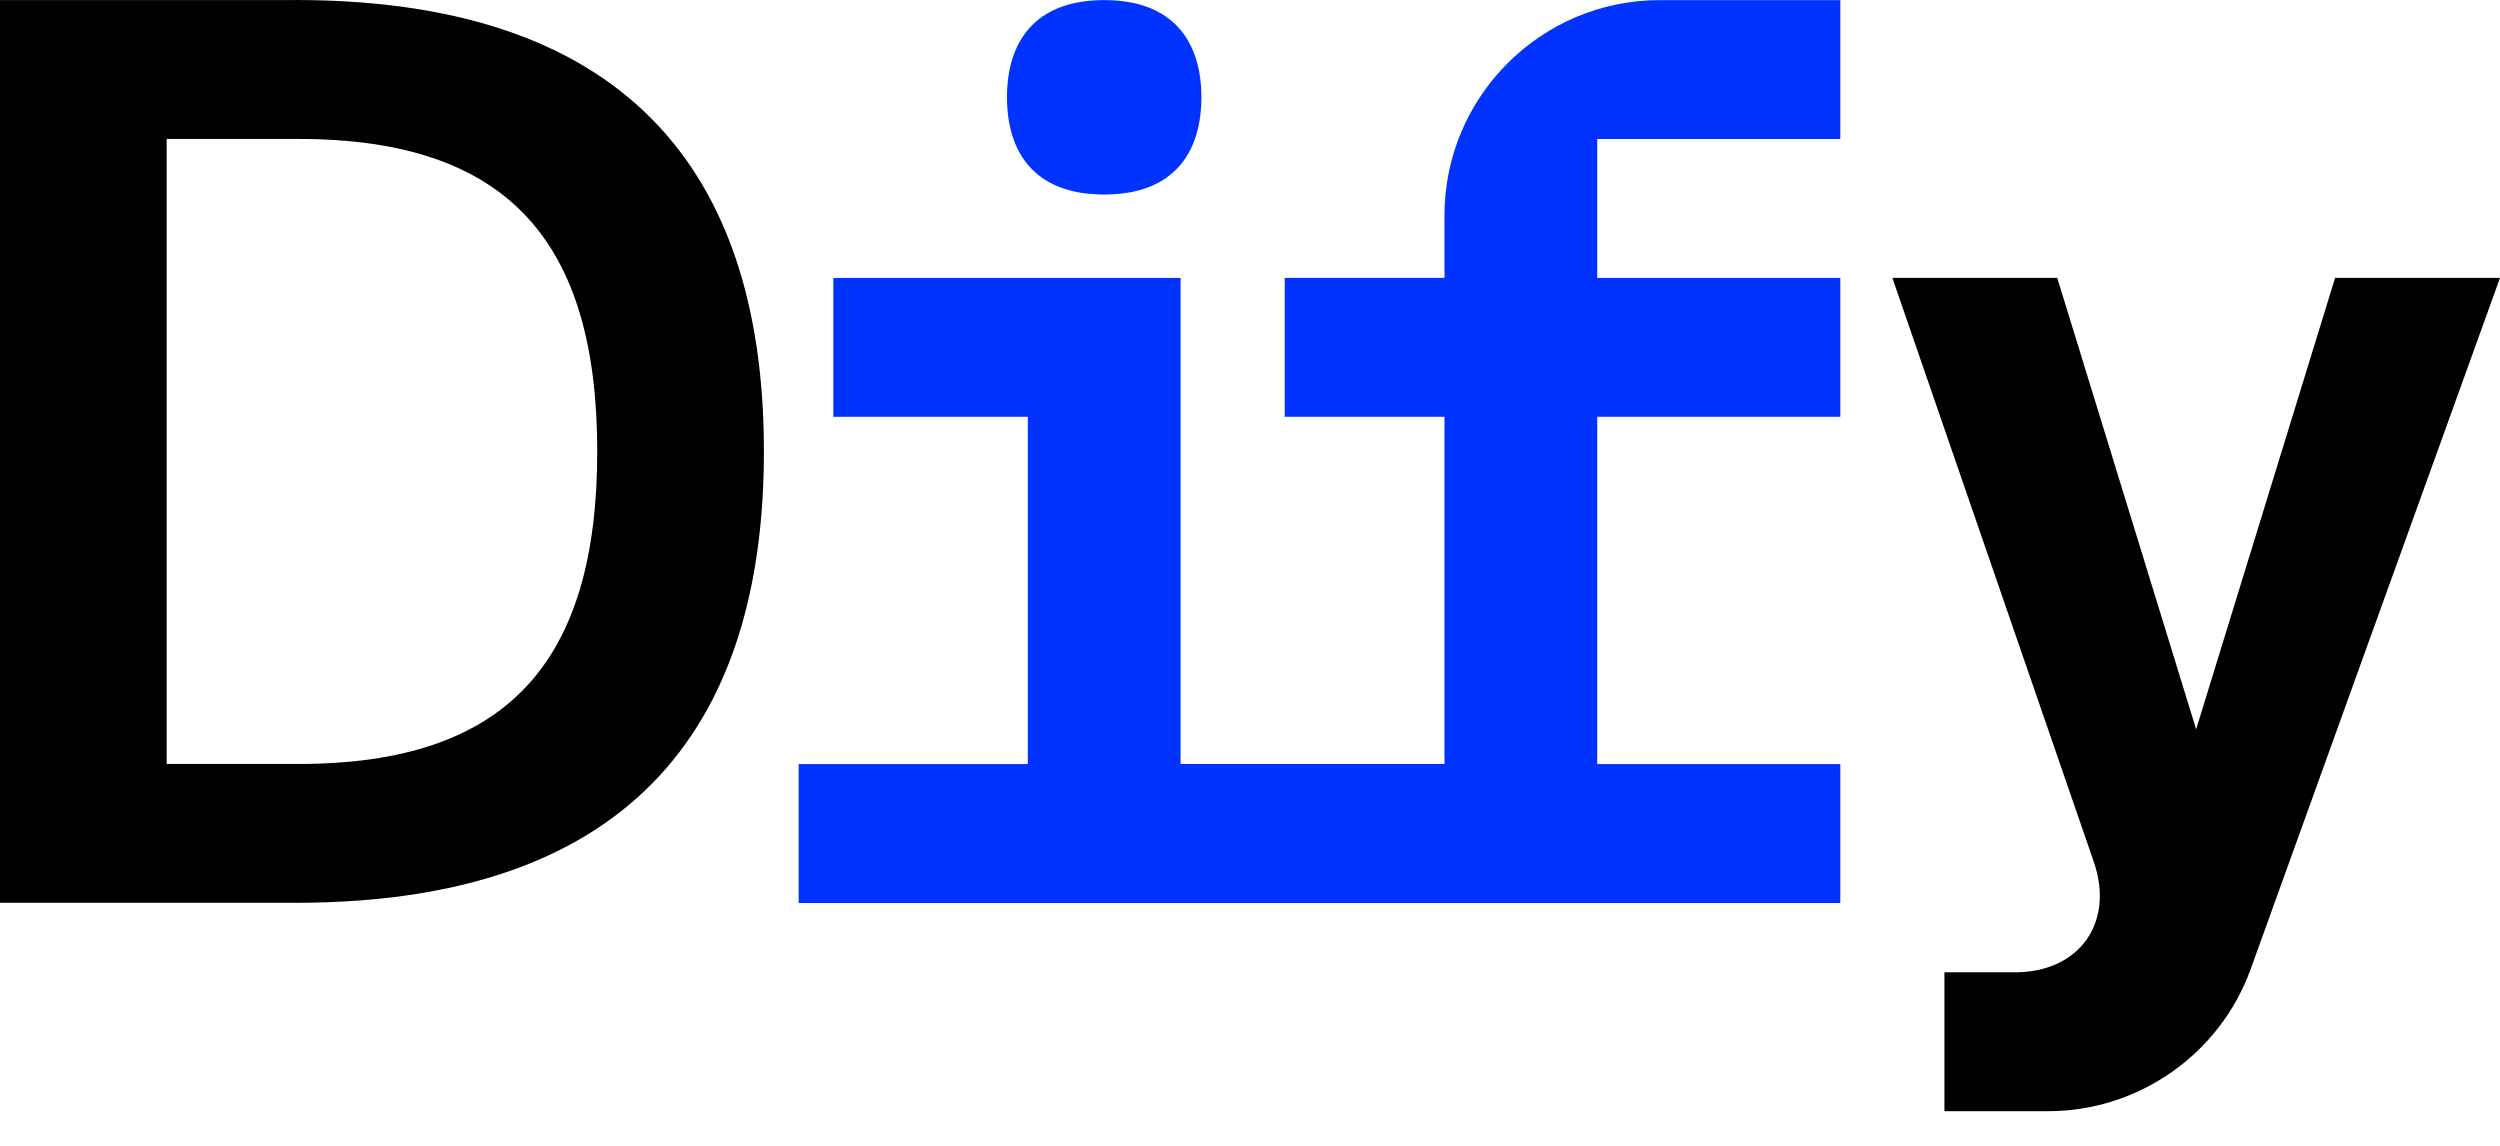
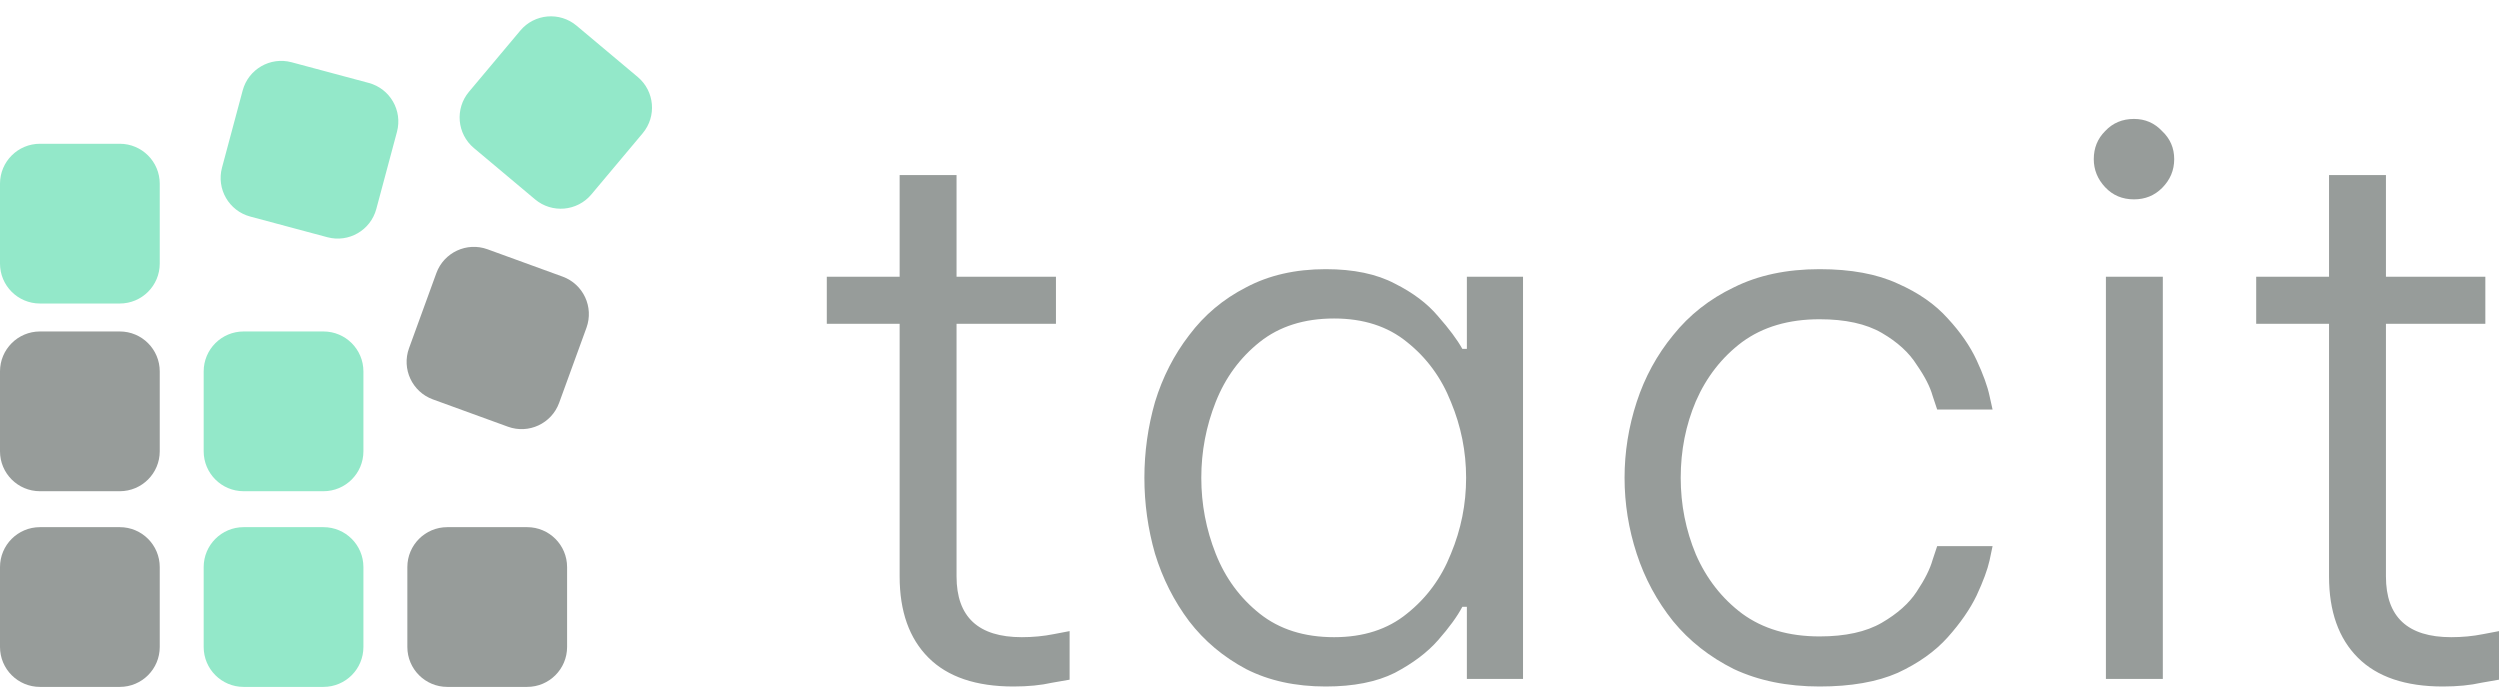
- <svg xmlns="http://www.w3.org/2000/svg" width="48" height="22" viewBox="0 0 48 22" fill="none">
-   <g id="White=False">
-     <g id="if">
-       <path d="M21.2 3.735C22.563 3.735 23.067 2.899 23.067 1.868C23.067 0.837 22.562 0.002 21.2 0.002C19.838 0.002 19.334 0.837 19.334 1.868C19.334 2.899 19.838 3.735 21.2 3.735Z" fill="#0033FF" />
-       <path d="M27.734 4.134V5.335H24.667V8.002H27.734V14.669H22.667V5.336H16V8.003H19.734V14.67H15.334V17.337H35.334V14.67H30.667V8.003H35.334V5.336H30.667V2.669H35.334V0.002H31.867C29.588 0.002 27.734 1.856 27.734 4.135V4.134Z" fill="#0033FF" />
-     </g>
-     <g id="Dy">
-       <path d="M5.667 0.001H0V17.334H5.667C12.667 17.334 14.667 13.334 14.667 8.667C14.667 4 12.667 0 5.667 0V0.001ZM5.734 14.668H3.2V2.668H5.734C9.758 2.668 11.467 4.643 11.467 8.668C11.467 12.692 9.758 14.668 5.734 14.668Z" fill="black" />
-       <path d="M44.834 5.335L42.166 14.002L39.499 5.335H36.333L40.201 16.547C40.604 17.714 39.923 18.668 38.689 18.668H37.333V21.335H39.325C41.063 21.335 42.627 20.236 43.215 18.601L48 5.335H44.834Z" fill="black" />
-     </g>
+ <svg xmlns="http://www.w3.org/2000/svg" width="626" height="172" viewBox="0 20 626 172" fill="none">
+   <g transform="translate(0, 2)">
+     <rect y="150" width="40" height="40" rx="10" fill="#979C9A" />
+     <rect x="51" y="150" width="40" height="40" rx="10" fill="#93E8C9" />
+     <rect x="102" y="150" width="40" height="40" rx="10" fill="#979C9A" />
+     <rect y="101" width="40" height="40" rx="10" fill="#979C9A" />
+     <rect x="51" y="101" width="40" height="40" rx="10" fill="#93E8C9" />
+     <rect x="136.588" y="128.269" width="40" height="40" rx="10" transform="rotate(-160 136.588 128.269)" fill="#979C9A" />
+     <rect y="54" width="40" height="40" rx="10" fill="#93E8C9" />
+     <rect x="63.353" y="31" width="40" height="40" rx="10" transform="rotate(15 63.3528 31)" fill="#93E8C9" />
+     <rect x="136.712" y="18" width="40" height="40" rx="10" transform="rotate(40 136.712 18)" fill="#93E8C9" />
  </g>
+   <path transform="translate(24, 0)" d="M229.77 191.9C220.397 191.9 213.303 189.493 208.49 184.68C203.677 179.867 201.27 173.09 201.27 164.35V101.08H183.03V89.3H201.27V63.84H215.52V89.3H240.41V101.08H215.52V164.35C215.52 174.483 220.967 179.55 231.86 179.55C234.647 179.55 237.307 179.297 239.84 178.79C242.5 178.283 243.83 178.03 243.83 178.03V190.19C243.83 190.19 242.373 190.443 239.46 190.95C236.673 191.583 233.443 191.9 229.77 191.9ZM307.965 87.4C314.932 87.4 320.695 88.603 325.255 91.01C329.815 93.29 333.425 96.013 336.085 99.18C338.872 102.347 340.899 105.07 342.165 107.35H343.305V89.3H357.365V190H343.305V171.95H342.165C340.899 174.357 338.872 177.143 336.085 180.31C333.425 183.35 329.815 186.073 325.255 188.48C320.695 190.76 314.932 191.9 307.965 191.9C300.365 191.9 293.715 190.443 288.015 187.53C282.315 184.49 277.565 180.5 273.765 175.56C269.965 170.493 267.115 164.857 265.215 158.65C263.442 152.443 262.555 146.11 262.555 139.65C262.555 133.19 263.442 126.857 265.215 120.65C267.115 114.443 269.965 108.87 273.765 103.93C277.565 98.863 282.315 94.873 288.015 91.96C293.715 88.92 300.365 87.4 307.965 87.4ZM310.055 99.75C302.582 99.75 296.375 101.713 291.435 105.64C286.495 109.567 282.822 114.57 280.415 120.65C278.009 126.73 276.805 133.063 276.805 139.65C276.805 146.237 278.009 152.57 280.415 158.65C282.822 164.73 286.495 169.733 291.435 173.66C296.375 177.587 302.582 179.55 310.055 179.55C317.402 179.55 323.482 177.587 328.295 173.66C333.235 169.733 336.909 164.73 339.315 158.65C341.849 152.57 343.115 146.237 343.115 139.65C343.115 133.063 341.849 126.73 339.315 120.65C336.909 114.57 333.235 109.567 328.295 105.64C323.482 101.713 317.402 99.75 310.055 99.75ZM431.62 191.9C423.513 191.9 416.356 190.443 410.15 187.53C404.07 184.49 399.003 180.5 394.95 175.56C390.896 170.493 387.856 164.857 385.83 158.65C383.803 152.443 382.79 146.11 382.79 139.65C382.79 133.19 383.803 126.857 385.83 120.65C387.856 114.443 390.896 108.87 394.95 103.93C399.003 98.863 404.07 94.873 410.15 91.96C416.23 88.92 423.386 87.4 431.62 87.4C439.473 87.4 445.996 88.603 451.19 91.01C456.383 93.29 460.563 96.203 463.73 99.75C466.896 103.17 469.303 106.653 470.95 110.2C472.596 113.747 473.673 116.723 474.18 119.13C474.686 121.41 474.94 122.55 474.94 122.55H461.07C461.07 122.55 460.69 121.41 459.93 119.13C459.296 116.85 457.966 114.253 455.94 111.34C454.04 108.3 451.126 105.64 447.2 103.36C443.273 101.08 438.08 99.94 431.62 99.94C423.893 99.94 417.433 101.84 412.24 105.64C407.173 109.44 403.31 114.38 400.65 120.46C398.116 126.413 396.85 132.81 396.85 139.65C396.85 146.363 398.116 152.76 400.65 158.84C403.31 164.92 407.173 169.86 412.24 173.66C417.433 177.46 423.893 179.36 431.62 179.36C438.08 179.36 443.273 178.22 447.2 175.94C451.126 173.66 454.04 171.063 455.94 168.15C457.966 165.11 459.296 162.45 459.93 160.17C460.69 157.89 461.07 156.75 461.07 156.75H474.94C474.94 156.75 474.686 157.953 474.18 160.36C473.673 162.64 472.596 165.553 470.95 169.1C469.303 172.52 466.896 176.003 463.73 179.55C460.563 183.097 456.383 186.073 451.19 188.48C445.996 190.76 439.473 191.9 431.62 191.9ZM510.351 69.92C507.438 69.92 505.031 68.907 503.131 66.88C501.231 64.853 500.281 62.51 500.281 59.85C500.281 57.063 501.231 54.72 503.131 52.82C505.031 50.793 507.438 49.78 510.351 49.78C513.138 49.78 515.481 50.793 517.381 52.82C519.408 54.72 520.421 57.063 520.421 59.85C520.421 62.637 519.408 65.043 517.381 67.07C515.481 68.97 513.138 69.92 510.351 69.92ZM503.321 190V89.3H517.571V190H503.321ZM587.69 191.9C578.317 191.9 571.223 189.493 566.41 184.68C561.597 179.867 559.19 173.09 559.19 164.35V101.08H540.95V89.3H559.19V63.84H573.44V89.3H598.33V101.08H573.44V164.35C573.44 174.483 578.887 179.55 589.78 179.55C592.567 179.55 595.227 179.297 597.76 178.79C600.42 178.283 601.75 178.03 601.75 178.03V190.19C601.75 190.19 600.293 190.443 597.38 190.95C594.593 191.583 591.363 191.9 587.69 191.9Z" fill="#979C9A" />
</svg>
